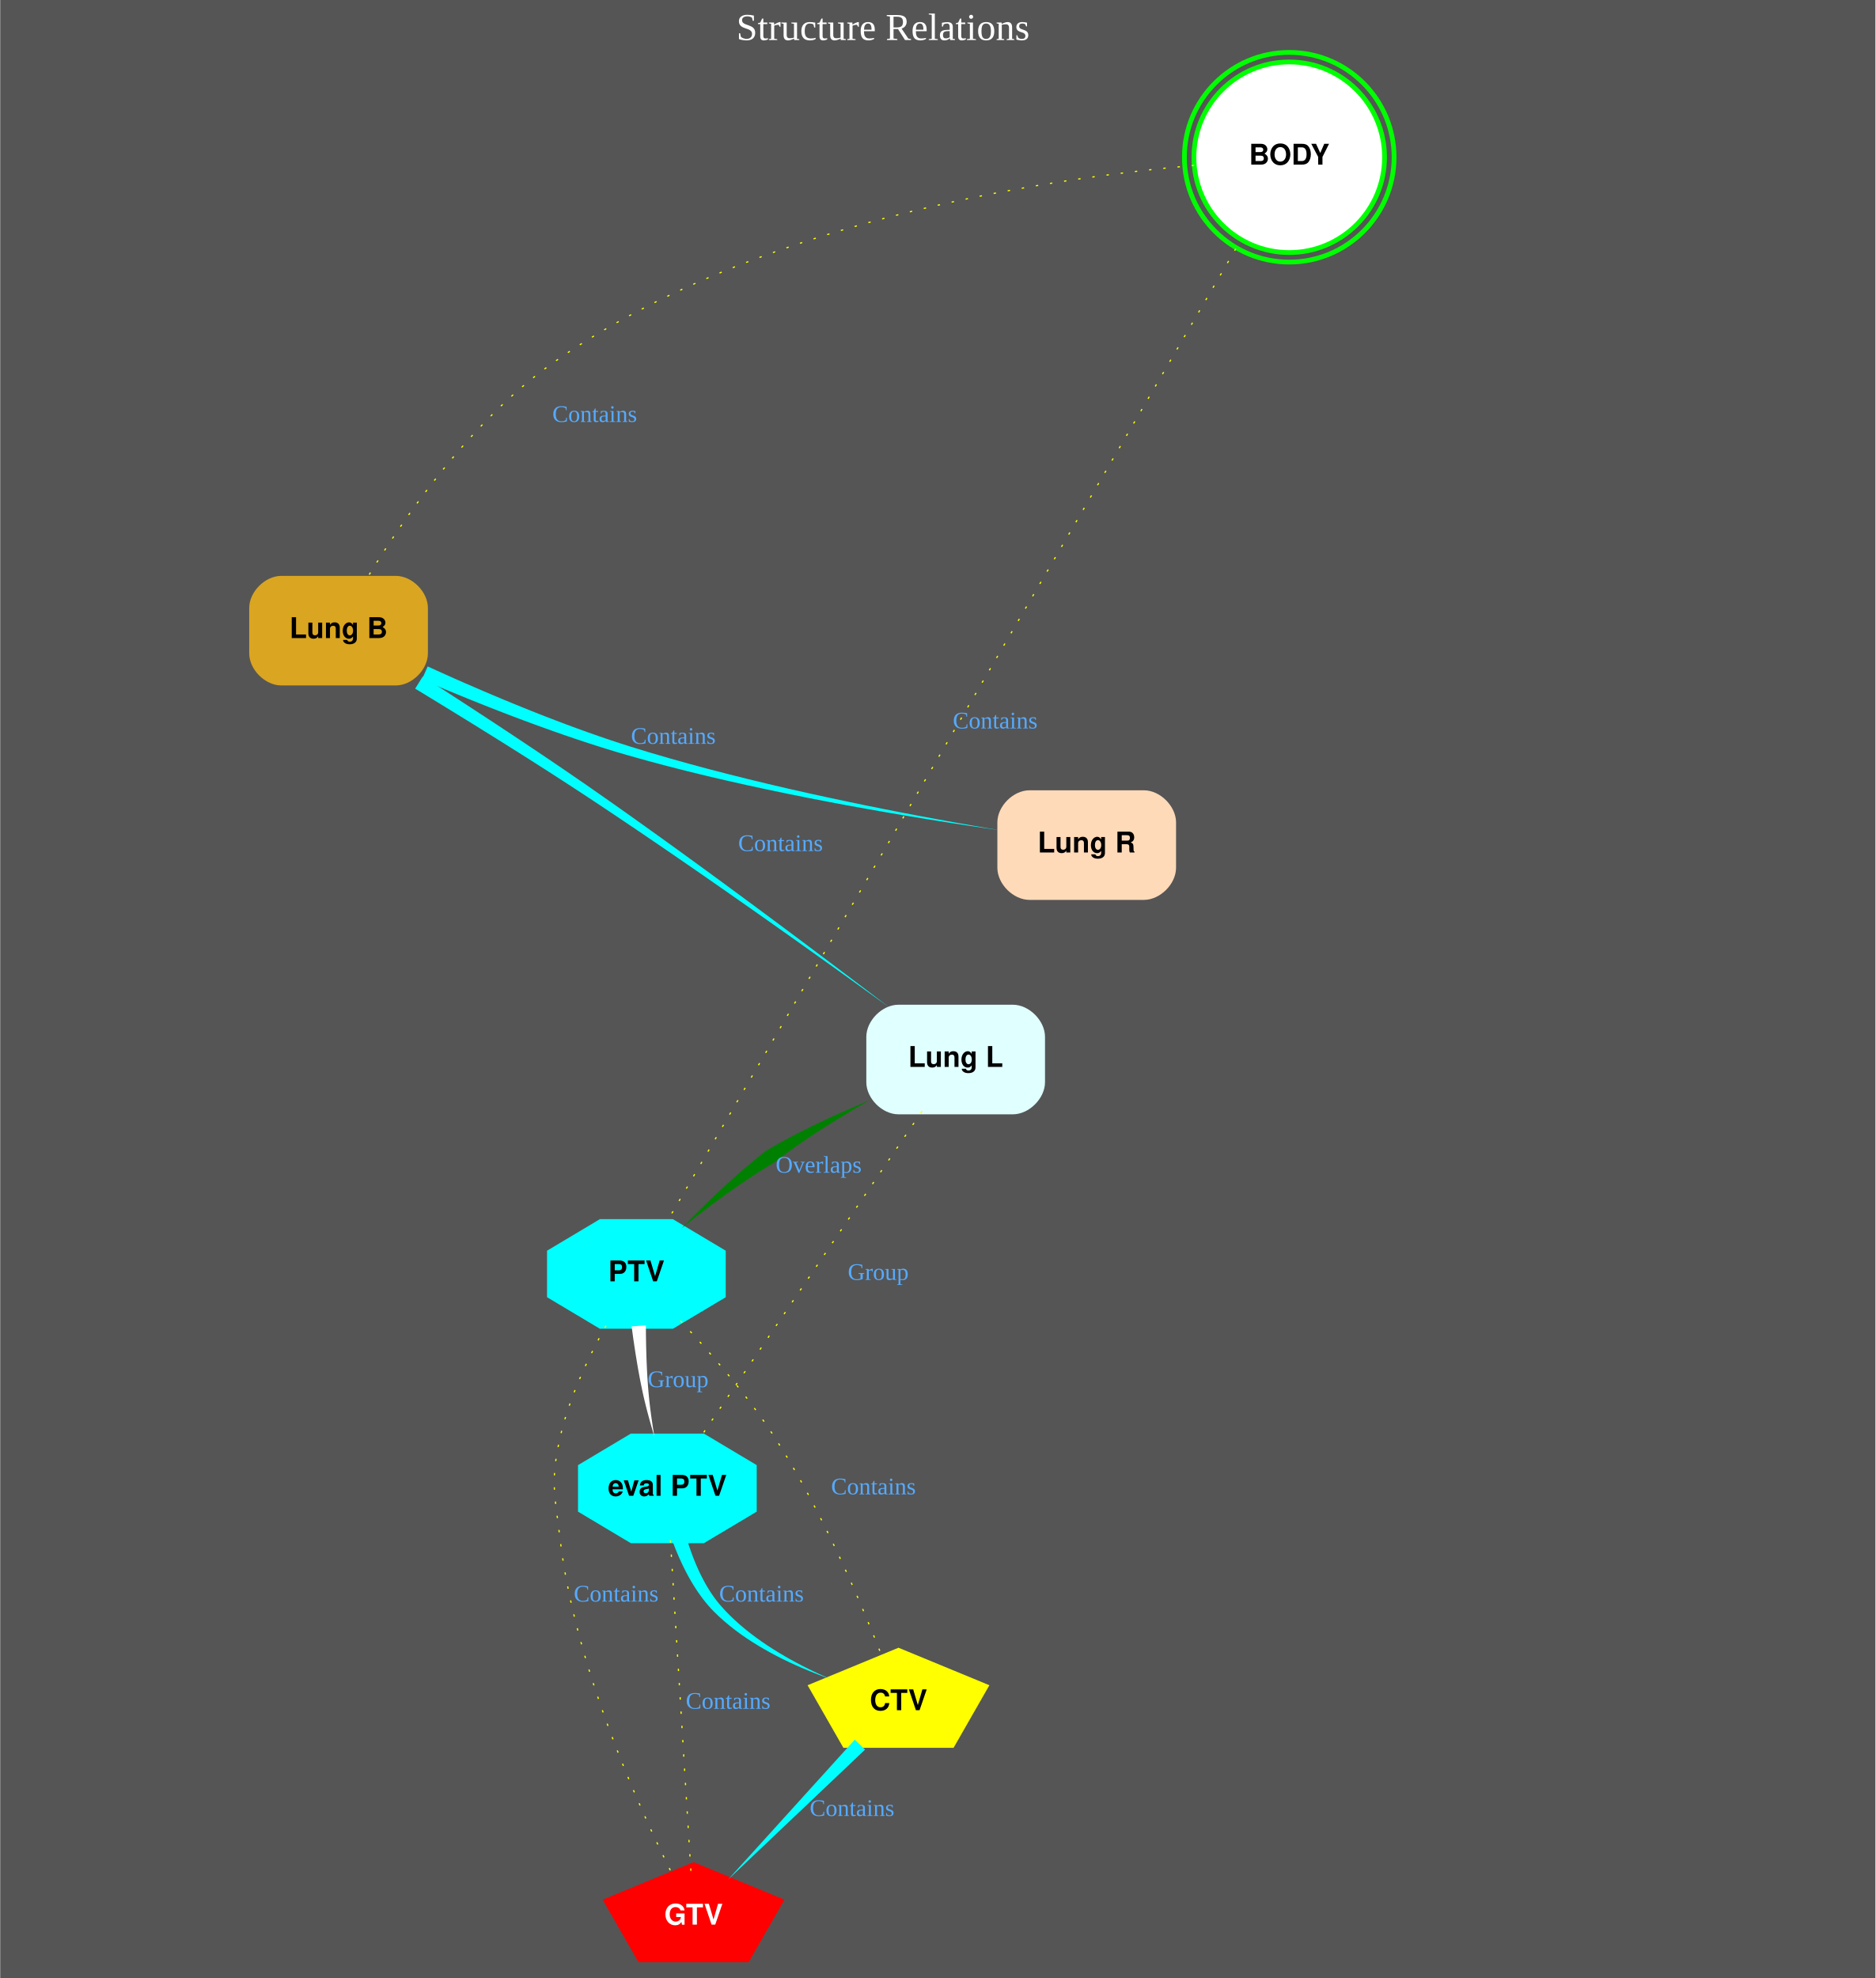
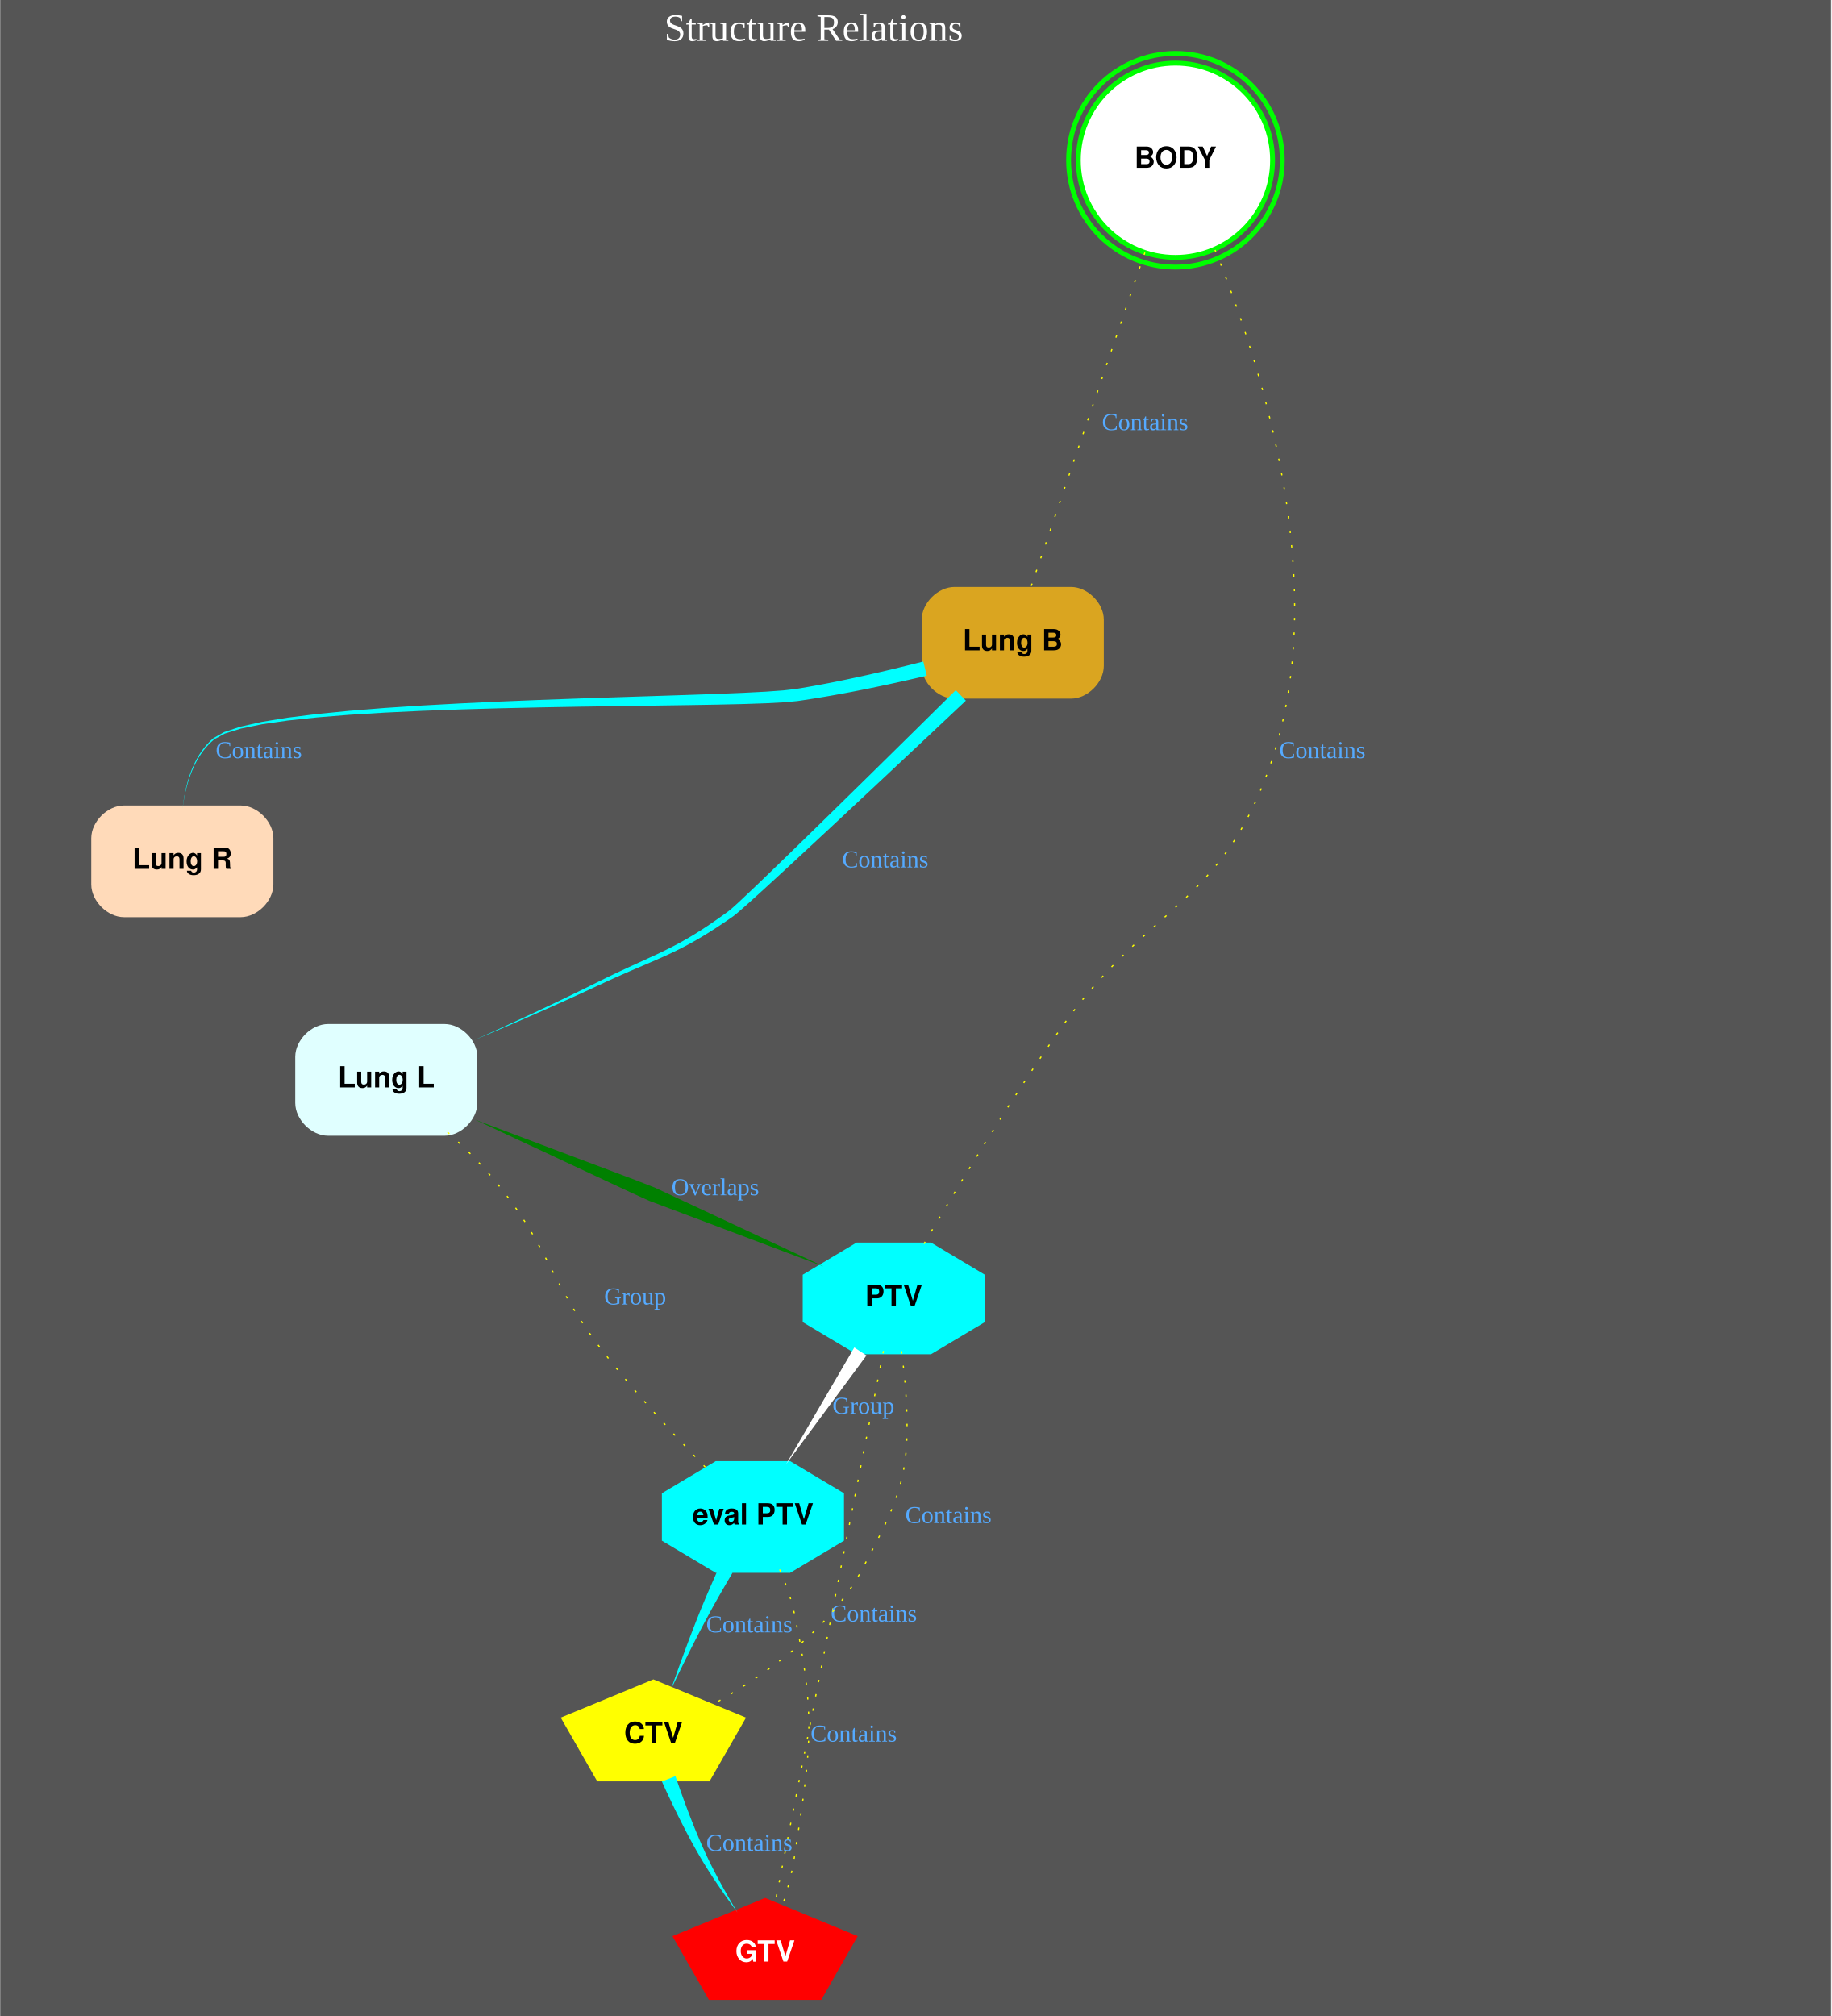
- <svg xmlns="http://www.w3.org/2000/svg" xmlns:xlink="http://www.w3.org/1999/xlink" width="787pt" height="830pt" viewBox="0.00 0.00 787.00 830.20">
+ <svg xmlns="http://www.w3.org/2000/svg" xmlns:xlink="http://www.w3.org/1999/xlink" width="754pt" height="830pt" viewBox="0.00 0.00 754.00 830.20">
  <g id="graph0" class="graph" transform="scale(1 1) rotate(0) translate(4 826.2)">
-     <polygon fill="#555555" stroke="transparent" points="-4,4 -4,-826.2 783,-826.2 783,4 -4,4" />
-     <text text-anchor="middle" x="366.5" y="-809.4" font-family="Helvetica,,Arial,sans-serif" font-size="16.00" fill="white">Structure Relations</text>
+     <polygon fill="#555555" stroke="transparent" points="-4,4 -4,-826.2 750,-826.2 750,4 -4,4" />
+     <text text-anchor="middle" x="331" y="-809.4" font-family="Helvetica,,Arial,sans-serif" font-size="16.00" fill="white">Structure Relations</text>
    <g id="node1" class="node">
      <g id="a_node1">
        <a xlink:title="ID: BODY&#13;ROI: 1&#13;&#13;DICOM Type EXTERNAL&#13;Code: BODY&#13;Label: Body&#13;Scheme: 99VMS_STRUCTCODE&#13;Volume: 28951.626 cc&#13;Length: 33.8 cm&#13;Range: (&#13;10.6cm, -23.2cm)">
-           <ellipse fill="white" stroke="#00ff00" stroke-width="2" cx="537" cy="-760.2" rx="40" ry="40" />
-           <ellipse fill="none" stroke="#00ff00" stroke-width="2" cx="537" cy="-760.2" rx="44" ry="44" />
-           <text text-anchor="middle" x="537" y="-757.1" font-family="Helvetica,sans-Serif" font-weight="bold" font-size="12.00" fill="#000000">BODY</text>
+           <ellipse fill="white" stroke="#00ff00" stroke-width="2" cx="480" cy="-760.2" rx="40" ry="40" />
+           <ellipse fill="none" stroke="#00ff00" stroke-width="2" cx="480" cy="-760.2" rx="44" ry="44" />
+           <text text-anchor="middle" x="480" y="-757.1" font-family="Helvetica,sans-Serif" font-weight="bold" font-size="12.00" fill="#000000">BODY</text>
        </a>
      </g>
    </g>
    <g id="node2" class="node">
      <g id="a_node2">
-         <a xlink:title="ID: GTV&#13;ROI: 38&#13;&#13;DICOM Type GTV&#13;Code: GTVp&#13;Label: Primary Gross Tumor Volume&#13;Scheme: 99VMS_STRUCTCODE&#13;Volume: 8.03 cc&#13;Length: 2.6 &#13;cm&#13;Range: (-0.4cm, -3cm)">
-           <polygon fill="#ff0000" stroke="#ff0000" stroke-width="3" points="323,-28.14 287,-43 251,-28.14 264.75,-4.11 309.25,-4.11 323,-28.14" />
-           <text text-anchor="middle" x="287" y="-18.4" font-family="Helvetica,sans-Serif" font-weight="bold" font-size="12.00" fill="#ffffff">GTV</text>
+         <a xlink:title="ID: Lung L&#13;ROI: 26&#13;&#13;DICOM Type ORGAN&#13;Code: 7310&#13;Label: Left lung&#13;Scheme: FMA&#13;Volume: 1776 cc&#13;Length: 24.2 cm&#13;Range: (5.8cm, -18.4cm)">
+           <path fill="#e0ffff" stroke="#e0ffff" stroke-width="3" d="M179,-403C179,-403 131,-403 131,-403 125,-403 119,-397 119,-391 119,-391 119,-372 119,-372 119,-366 125,-360 131,-360 131,-360 179,-360 179,-360 185,-360 191,-366 191,-372 191,-372 191,-391 191,-391 191,-397 185,-403 179,-403" />
+           <text text-anchor="middle" x="155" y="-378.4" font-family="Helvetica,sans-Serif" font-weight="bold" font-size="12.00" fill="#000000">Lung L</text>
        </a>
      </g>
    </g>
    <g id="node3" class="node">
      <g id="a_node3">
-         <a xlink:title="ID: CTV&#13;ROI: 24&#13;&#13;DICOM Type GTV&#13;Code: ITV&#13;Label: Internal Target Volume&#13;Scheme: 99VMS_STRUCTCODE&#13;Volume: 34.45 cc&#13;Length: 3.6 cm&#13;&#13;Range: (0cm, -3.6cm)">
-           <polygon fill="#ffff00" stroke="#ffff00" stroke-width="3" points="409,-118.14 373,-133 337,-118.14 350.75,-94.11 395.25,-94.11 409,-118.14" />
-           <text text-anchor="middle" x="373" y="-108.4" font-family="Helvetica,sans-Serif" font-weight="bold" font-size="12.00" fill="#000000">CTV</text>
+         <a xlink:title="ID: Lung R&#13;ROI: 27&#13;&#13;DICOM Type ORGAN&#13;Code: 7309&#13;Label: Right lung&#13;Scheme: FMA&#13;Volume: 2556.676 cc&#13;Length: 23.8 cm&#13;Range: (6.6cm, &#13;-17.2cm)">
+           <path fill="#ffdab9" stroke="#ffdab9" stroke-width="3" d="M95,-493C95,-493 47,-493 47,-493 41,-493 35,-487 35,-481 35,-481 35,-462 35,-462 35,-456 41,-450 47,-450 47,-450 95,-450 95,-450 101,-450 107,-456 107,-462 107,-462 107,-481 107,-481 107,-487 101,-493 95,-493" />
+           <text text-anchor="middle" x="71" y="-468.4" font-family="Helvetica,sans-Serif" font-weight="bold" font-size="12.00" fill="#000000">Lung R</text>
        </a>
      </g>
    </g>
    <g id="node4" class="node">
      <g id="a_node4">
-         <a xlink:title="ID: PTV&#13;ROI: 30&#13;&#13;DICOM Type PTV&#13;Code: PTVp&#13;Label: Primary Planning Target Volume&#13;Scheme: 99VMS_STRUCTCODE&#13;Volume: 74.649 cc&#13;Length: &#13;4.6 cm&#13;Range: (0.6cm, -4.0cm)">
-           <polygon fill="#00ffff" stroke="#00ffff" stroke-width="3" points="299,-282.59 299,-300.41 277.91,-313 248.09,-313 227,-300.41 227,-282.59 248.09,-270 277.91,-270 299,-282.59" />
-           <text text-anchor="middle" x="263" y="-288.4" font-family="Helvetica,sans-Serif" font-weight="bold" font-size="12.00" fill="#000000">PTV</text>
+         <a xlink:title="ID: Lung B&#13;ROI: 25&#13;&#13;DICOM Type ORGAN&#13;Code: 68877&#13;Label: Pair of lungs&#13;Scheme: FMA&#13;Volume: 4332.676 cc&#13;Length: 25 cm&#13;Range: (6.6cm, &#13;-18.4cm)">
+           <path fill="#daa520" stroke="#daa520" stroke-width="3" d="M437,-583C437,-583 389,-583 389,-583 383,-583 377,-577 377,-571 377,-571 377,-552 377,-552 377,-546 383,-540 389,-540 389,-540 437,-540 437,-540 443,-540 449,-546 449,-552 449,-552 449,-571 449,-571 449,-577 443,-583 437,-583" />
+           <text text-anchor="middle" x="413" y="-558.4" font-family="Helvetica,sans-Serif" font-weight="bold" font-size="12.00" fill="#000000">Lung B</text>
        </a>
      </g>
    </g>
-     <g id="edge29" class="edge">
-       <path fill="none" stroke="yellow" stroke-width="0.5" stroke-dasharray="1,5" d="M514.58,-721.84C459.43,-627.5 318.55,-386.52 275.61,-313.07" />
-       <text text-anchor="middle" x="413.59" y="-520.46" font-family="Times New Roman,serif" font-size="10.00" fill="#55aaff">Contains</text>
-     </g>
-     <g id="node5" class="node">
-       <g id="a_node5">
-         <a xlink:title="ID: eval PTV&#13;ROI: 41&#13;&#13;DICOM Type PTV&#13;Code: PTVp&#13;Label: Primary Planning Target Volume&#13;Scheme: 99VMS_STRUCTCODE&#13;Volume: 74.649 cc&#13;&#13;Length: 4.6 cm&#13;Range: (0.6cm, -4.0cm)">
-           <polygon fill="#00ffff" stroke="#00ffff" stroke-width="3" points="312,-192.59 312,-210.41 290.91,-223 261.09,-223 240,-210.41 240,-192.59 261.09,-180 290.91,-180 312,-192.59" />
-           <text text-anchor="middle" x="276" y="-198.4" font-family="Helvetica,sans-Serif" font-weight="bold" font-size="12.00" fill="#000000">eval PTV</text>
+     <g id="edge3" class="edge">
+       <g id="a_edge3">
+         <a xlink:title="        1.5   2.0  &#13;        ANT  SUP       &#13;         | /           &#13;         |/            &#13;1.5 RT--- ---LT 1.5  &#13;        /|             &#13;       / |             &#13;   &#13;INF  POST           &#13;  2.0   1.0       &#13;&#13;Min: 2.1   Max: 0.9">
+           <path fill="none" stroke="yellow" stroke-width="0.5" stroke-dasharray="1,5" d="M467.4,-722.2C453.37,-681.03 431.21,-615.96 420,-583.04" />
        </a>
      </g>
+       <text text-anchor="middle" x="467.5" y="-649.1" font-family="Times New Roman,serif" font-size="10.00" fill="#55aaff">Contains</text>
    </g>
    <g id="node6" class="node">
      <g id="a_node6">
-         <a xlink:title="ID: Lung L&#13;ROI: 26&#13;&#13;DICOM Type ORGAN&#13;Code: 7310&#13;Label: Left lung&#13;Scheme: FMA&#13;Volume: 1776 cc&#13;Length: 24.2 cm&#13;Range: (5.8cm, -18.4cm)">
-           <path fill="#e0ffff" stroke="#e0ffff" stroke-width="3" d="M421,-403C421,-403 373,-403 373,-403 367,-403 361,-397 361,-391 361,-391 361,-372 361,-372 361,-366 367,-360 373,-360 373,-360 421,-360 421,-360 427,-360 433,-366 433,-372 433,-372 433,-391 433,-391 433,-397 427,-403 421,-403" />
-           <text text-anchor="middle" x="397" y="-378.4" font-family="Helvetica,sans-Serif" font-weight="bold" font-size="12.00" fill="#000000">Lung L</text>
+         <a xlink:title="ID: GTV&#13;ROI: 38&#13;&#13;DICOM Type GTV&#13;Code: GTVp&#13;Label: Primary Gross Tumor Volume&#13;Scheme: 99VMS_STRUCTCODE&#13;Volume: 8.03 cc&#13;Length: 2.6 &#13;cm&#13;Range: (-0.4cm, -3cm)">
+           <polygon fill="#ff0000" stroke="#ff0000" stroke-width="3" points="347,-28.14 311,-43 275,-28.14 288.75,-4.11 333.25,-4.11 347,-28.14" />
+           <text text-anchor="middle" x="311" y="-18.4" font-family="Helvetica,sans-Serif" font-weight="bold" font-size="12.00" fill="#ffffff">GTV</text>
        </a>
      </g>
    </g>
    <g id="node7" class="node">
      <g id="a_node7">
-         <a xlink:title="ID: Lung R&#13;ROI: 27&#13;&#13;DICOM Type ORGAN&#13;Code: 7309&#13;Label: Right lung&#13;Scheme: FMA&#13;Volume: 2556.676 cc&#13;Length: 23.8 cm&#13;Range: (6.6cm, &#13;-17.2cm)">
-           <path fill="#ffdab9" stroke="#ffdab9" stroke-width="3" d="M476,-493C476,-493 428,-493 428,-493 422,-493 416,-487 416,-481 416,-481 416,-462 416,-462 416,-456 422,-450 428,-450 428,-450 476,-450 476,-450 482,-450 488,-456 488,-462 488,-462 488,-481 488,-481 488,-487 482,-493 476,-493" />
-           <text text-anchor="middle" x="452" y="-468.4" font-family="Helvetica,sans-Serif" font-weight="bold" font-size="12.00" fill="#000000">Lung R</text>
+         <a xlink:title="ID: CTV&#13;ROI: 24&#13;&#13;DICOM Type GTV&#13;Code: ITV&#13;Label: Internal Target Volume&#13;Scheme: 99VMS_STRUCTCODE&#13;Volume: 34.45 cc&#13;Length: 3.6 cm&#13;&#13;Range: (0cm, -3.6cm)">
+           <polygon fill="#ffff00" stroke="#ffff00" stroke-width="3" points="301,-118.14 265,-133 229,-118.14 242.75,-94.11 287.25,-94.11 301,-118.14" />
+           <text text-anchor="middle" x="265" y="-108.4" font-family="Helvetica,sans-Serif" font-weight="bold" font-size="12.00" fill="#000000">CTV</text>
        </a>
      </g>
    </g>
    <g id="node8" class="node">
      <g id="a_node8">
-         <a xlink:title="ID: Lung B&#13;ROI: 25&#13;&#13;DICOM Type ORGAN&#13;Code: 68877&#13;Label: Pair of lungs&#13;Scheme: FMA&#13;Volume: 4332.676 cc&#13;Length: 25 cm&#13;Range: (6.6cm, &#13;-18.4cm)">
-           <path fill="#daa520" stroke="#daa520" stroke-width="3" d="M162,-583C162,-583 114,-583 114,-583 108,-583 102,-577 102,-571 102,-571 102,-552 102,-552 102,-546 108,-540 114,-540 114,-540 162,-540 162,-540 168,-540 174,-546 174,-552 174,-552 174,-571 174,-571 174,-577 168,-583 162,-583" />
-           <text text-anchor="middle" x="138" y="-558.4" font-family="Helvetica,sans-Serif" font-weight="bold" font-size="12.00" fill="#000000">Lung B</text>
+         <a xlink:title="ID: PTV&#13;ROI: 30&#13;&#13;DICOM Type PTV&#13;Code: PTVp&#13;Label: Primary Planning Target Volume&#13;Scheme: 99VMS_STRUCTCODE&#13;Volume: 74.649 cc&#13;Length: &#13;4.6 cm&#13;Range: (0.6cm, -4.0cm)">
+           <polygon fill="#00ffff" stroke="#00ffff" stroke-width="3" points="400,-282.59 400,-300.41 378.91,-313 349.09,-313 328,-300.41 328,-282.59 349.09,-270 378.91,-270 400,-282.59" />
+           <text text-anchor="middle" x="364" y="-288.4" font-family="Helvetica,sans-Serif" font-weight="bold" font-size="12.00" fill="#000000">PTV</text>
        </a>
      </g>
    </g>
-     <g id="edge25" class="edge">
-       <path fill="none" stroke="yellow" stroke-width="0.5" stroke-dasharray="1,5" d="M497.08,-756.79C434.19,-751.22 310.64,-732.91 227,-673.2 192.88,-648.84 164.83,-608.02 149.83,-583.34" />
-       <text text-anchor="middle" x="245.5" y="-649.1" font-family="Times New Roman,serif" font-size="10.00" fill="#55aaff">Contains</text>
+     <g id="edge7" class="edge">
+       <g id="a_edge7">
+         <a xlink:title="        1.5   2.0  &#13;        ANT  SUP       &#13;         | /           &#13;         |/            &#13;1.5 RT--- ---LT 1.5  &#13;        /|             &#13;       / |             &#13;   &#13;INF  POST           &#13;  2.0   1.0       &#13;&#13;Min: 2.1   Max: 0.9">
+           <path fill="none" stroke="yellow" stroke-width="0.5" stroke-dasharray="1,5" d="M496.3,-723.28C516.24,-674.12 544.4,-583.68 519,-511 498.76,-453.08 468.42,-453.1 433,-403 411.59,-372.71 389.29,-335.88 376.03,-313.32" />
+         </a>
+       </g>
+       <text text-anchor="middle" x="540.5" y="-514" font-family="Times New Roman,serif" font-size="10.00" fill="#55aaff">Contains</text>
+     </g>
+     <g id="node9" class="node">
+       <g id="a_node9">
+         <a xlink:title="ID: eval PTV&#13;ROI: 41&#13;&#13;DICOM Type PTV&#13;Code: PTVp&#13;Label: Primary Planning Target Volume&#13;Scheme: 99VMS_STRUCTCODE&#13;Volume: 74.649 cc&#13;&#13;Length: 4.6 cm&#13;Range: (0.6cm, -4.0cm)">
+           <polygon fill="#00ffff" stroke="#00ffff" stroke-width="3" points="342,-192.59 342,-210.41 320.91,-223 291.09,-223 270,-210.41 270,-192.59 291.09,-180 320.91,-180 342,-192.59" />
+           <text text-anchor="middle" x="306" y="-198.4" font-family="Helvetica,sans-Serif" font-weight="bold" font-size="12.00" fill="#000000">eval PTV</text>
+         </a>
+       </g>
+     </g>
+     <g id="edge11" class="edge">
+       <g id="a_edge11">
+         <a xlink:title="Percentage Overlap: 15%">
+           <polygon fill="green" stroke="transparent" stroke-width="6" points="191.41,-365.17 197.81,-362.76 204.55,-360.23 211.58,-357.58 218.86,-354.84 226.36,-352.01 234.03,-349.12 241.84,-346.19 249.74,-343.21 257.7,-340.21 265.63,-337.12 273.33,-333.52 280.96,-329.96 288.48,-326.44 295.87,-322.99 303.08,-319.62 310.07,-316.36 316.8,-313.21 323.24,-310.21 329.34,-307.36 335.07,-304.68 335.07,-304.68 329.15,-306.91 322.85,-309.28 316.2,-311.78 309.24,-314.4 302.02,-317.12 294.58,-319.92 286.95,-322.8 279.17,-325.72 271.29,-328.69 263.34,-331.68 255.59,-335.19 247.88,-338.79 240.23,-342.36 232.67,-345.9 225.25,-349.37 217.99,-352.76 210.93,-356.05 204.13,-359.23 197.61,-362.28 191.41,-365.17 191.41,-365.17" />
+         </a>
+       </g>
+       <text text-anchor="middle" x="290.5" y="-334" font-family="Times New Roman,serif" font-size="10.00" fill="#55aaff">Overlaps</text>
+     </g>
+     <g id="edge12" class="edge">
+       <g id="a_edge12">
+         <a xlink:title="Percentage Overlap: 15%">
+           <path fill="none" stroke="yellow" stroke-width="0.5" stroke-dasharray="1,5" d="M180.22,-360C186.35,-354.46 192.68,-348.26 198,-342 222.59,-313.07 220.85,-300.1 244,-270 257.49,-252.47 274.61,-234.08 287.44,-220.93" />
+         </a>
+       </g>
+       <text text-anchor="middle" x="257.5" y="-289" font-family="Times New Roman,serif" font-size="10.00" fill="#55aaff">Group</text>
+     </g>
+     <g id="edge18" class="edge">
+       <g id="a_edge18">
+         <a xlink:title="        1.5   2.0  &#13;        ANT  SUP       &#13;         | /           &#13;         |/            &#13;1.5 RT--- ---LT 1.5  &#13;        /|             &#13;       / |             &#13;   &#13;INF  POST           &#13;  2.0   1.0       &#13;&#13;Min: 2.1   Max: 0.9">
+           <polygon fill="cyan" stroke="transparent" stroke-width="6" points="393.69,-537.67 388.64,-532.92 383.27,-527.86 377.63,-522.55 371.78,-517.06 365.78,-511.43 359.69,-505.72 353.58,-499.99 347.49,-494.3 341.48,-488.69 335.63,-483.23 329.97,-477.97 324.58,-472.97 319.51,-468.28 314.82,-463.96 310.57,-460.06 306.81,-456.65 303.61,-453.77 301.02,-451.48 299.09,-449.83 297.86,-448.86 294.53,-446.56 291.42,-444.49 288.49,-442.6 285.71,-440.88 283.06,-439.31 280.51,-437.87 278.04,-436.54 275.62,-435.3 273.24,-434.13 270.86,-433.02 268.47,-431.93 266.05,-430.86 263.56,-429.79 260.98,-428.68 258.29,-427.53 255.46,-426.32 252.47,-425.01 249.3,-423.61 245.91,-422.07 242.29,-420.39 239.79,-419.22 237.25,-418.05 234.7,-416.87 232.12,-415.7 229.53,-414.52 226.93,-413.35 224.31,-412.18 221.7,-411.01 219.08,-409.85 216.46,-408.7 213.85,-407.56 211.25,-406.43 208.66,-405.3 206.09,-404.19 203.54,-403.1 201.01,-402.02 198.52,-400.95 196.05,-399.91 193.62,-398.88 191.23,-397.87 191.23,-397.87 193.6,-398.94 196,-400.02 198.44,-401.13 200.91,-402.25 203.41,-403.39 205.93,-404.55 208.47,-405.72 211.03,-406.91 213.6,-408.1 216.19,-409.31 218.77,-410.52 221.36,-411.74 223.95,-412.97 226.53,-414.2 229.1,-415.43 231.66,-416.67 234.21,-417.91 236.73,-419.14 239.23,-420.38 241.71,-421.61 245.3,-423.38 248.66,-425 251.81,-426.49 254.77,-427.86 257.57,-429.15 260.23,-430.37 262.78,-431.53 265.24,-432.66 267.62,-433.78 269.96,-434.91 272.28,-436.07 274.6,-437.28 276.94,-438.56 279.34,-439.92 281.82,-441.4 284.39,-443.01 287.09,-444.77 289.93,-446.7 292.95,-448.82 296.14,-451.14 297.23,-452.04 299.06,-453.68 301.57,-456.01 304.68,-458.95 308.35,-462.44 312.49,-466.43 317.07,-470.86 322.02,-475.66 327.29,-480.79 332.81,-486.18 338.53,-491.78 344.39,-497.53 350.34,-503.36 356.32,-509.24 362.26,-515.09 368.12,-520.86 373.83,-526.49 379.34,-531.93 384.59,-537.11 389.53,-541.99 393.69,-537.67" />
+         </a>
+       </g>
+       <text text-anchor="middle" x="360.5" y="-469" font-family="Times New Roman,serif" font-size="10.00" fill="#55aaff">Contains</text>
+     </g>
+     <g id="edge19" class="edge">
+       <g id="a_edge19">
+         <a xlink:title="        1.5   2.0  &#13;        ANT  SUP       &#13;         | /           &#13;         |/            &#13;1.5 RT--- ---LT 1.5  &#13;        /|             &#13;       / |             &#13;   &#13;INF  POST           &#13;  2.0   1.0       &#13;&#13;Min: 2.1   Max: 0.9">
+           <polygon fill="cyan" stroke="transparent" stroke-width="6" points="377.58,-547.96 375.14,-547.38 372.64,-546.81 370.11,-546.23 367.54,-545.65 364.94,-545.07 362.31,-544.5 359.65,-543.93 356.97,-543.36 354.27,-542.8 351.56,-542.25 348.83,-541.71 346.1,-541.18 343.36,-540.67 340.62,-540.17 337.89,-539.68 335.16,-539.21 332.44,-538.76 329.73,-538.32 327.04,-537.91 324.33,-537.51 319.03,-537 311.54,-536.6 302.09,-536.28 290.92,-536.03 278.29,-535.82 264.43,-535.62 249.6,-535.41 234.06,-535.18 218.05,-534.89 201.84,-534.53 185.67,-534.06 169.8,-533.48 154.48,-532.75 139.97,-531.86 126.52,-530.77 114.39,-529.48 103.83,-527.95 95.1,-526.16 88.47,-524.1 84.17,-521.76 82.97,-520.71 81.82,-519.58 80.75,-518.39 79.73,-517.15 78.79,-515.85 77.91,-514.5 77.09,-513.1 76.33,-511.67 75.62,-510.2 74.97,-508.69 74.38,-507.17 73.84,-505.62 73.34,-504.06 72.89,-502.48 72.49,-500.9 72.13,-499.31 71.81,-497.73 71.53,-496.15 71.29,-494.59 71.08,-493.04 71.08,-493.04 71.26,-494.59 71.48,-496.16 71.73,-497.74 72.02,-499.34 72.35,-500.93 72.72,-502.53 73.14,-504.11 73.61,-505.69 74.13,-507.26 74.7,-508.81 75.32,-510.33 76.01,-511.82 76.75,-513.29 77.55,-514.71 78.42,-516.1 79.36,-517.43 80.36,-518.72 81.43,-519.95 82.58,-521.12 83.83,-522.24 88.2,-524.73 94.89,-526.95 103.66,-528.91 114.23,-530.64 126.38,-532.16 139.84,-533.49 154.36,-534.66 169.69,-535.67 185.57,-536.54 201.74,-537.3 217.96,-537.96 233.97,-538.54 249.52,-539.06 264.34,-539.54 278.18,-539.99 290.8,-540.43 301.92,-540.89 311.28,-541.37 318.62,-541.9 323.67,-542.49 326.25,-542.91 328.9,-543.37 331.56,-543.84 334.24,-544.34 336.93,-544.85 339.63,-545.38 342.33,-545.93 345.03,-546.49 347.73,-547.07 350.42,-547.65 353.1,-548.24 355.77,-548.85 358.42,-549.46 361.05,-550.07 363.65,-550.69 366.22,-551.31 368.76,-551.93 371.27,-552.55 373.73,-553.17 376.16,-553.78 377.58,-547.96" />
+         </a>
+       </g>
+       <text text-anchor="middle" x="102.5" y="-514" font-family="Times New Roman,serif" font-size="10.00" fill="#55aaff">Contains</text>
    </g>
    <g id="edge31" class="edge">
-       <polygon fill="cyan" stroke="transparent" stroke-width="6" points="358.97,-91.85 356.42,-89.43 353.75,-86.91 350.99,-84.28 348.14,-81.58 345.21,-78.8 342.22,-75.97 339.19,-73.09 336.12,-70.17 333.03,-67.24 329.92,-64.3 326.83,-61.36 323.75,-58.44 320.71,-55.55 317.71,-52.7 314.76,-49.91 311.89,-47.19 309.11,-44.54 306.42,-41.99 303.84,-39.55 301.39,-37.22 301.39,-37.22 303.66,-39.73 306.04,-42.36 308.53,-45.11 311.11,-47.95 313.77,-50.89 316.49,-53.89 319.27,-56.96 322.09,-60.07 324.93,-63.21 327.8,-66.37 330.67,-69.54 333.53,-72.7 336.37,-75.84 339.18,-78.94 341.95,-81.99 344.65,-84.98 347.29,-87.9 349.85,-90.72 352.32,-93.44 354.67,-96.04 358.97,-91.85" />
-       <text text-anchor="middle" x="353.5" y="-64" font-family="Times New Roman,serif" font-size="10.00" fill="#55aaff">Contains</text>
+       <g id="a_edge31">
+         <a xlink:title="        1.5   2.0  &#13;        ANT  SUP       &#13;         | /           &#13;         |/            &#13;1.5 RT--- ---LT 1.5  &#13;        /|             &#13;       / |             &#13;   &#13;INF  POST           &#13;  2.0   1.0       &#13;&#13;Min: 2.1   Max: 0.9">
+           <polygon fill="cyan" stroke="transparent" stroke-width="6" points="274.08,-94.77 274.59,-93.27 275.12,-91.73 275.67,-90.16 276.24,-88.56 276.82,-86.93 277.42,-85.28 278.03,-83.61 278.66,-81.92 279.3,-80.22 279.96,-78.51 280.63,-76.79 281.31,-75.07 282,-73.35 282.71,-71.64 283.42,-69.93 284.14,-68.23 284.87,-66.54 285.62,-64.87 286.36,-63.22 287.12,-61.59 287.67,-60.43 288.24,-59.26 288.82,-58.08 289.42,-56.9 290.02,-55.72 290.64,-54.54 291.26,-53.35 291.89,-52.17 292.53,-50.99 293.17,-49.81 293.82,-48.64 294.47,-47.48 295.12,-46.33 295.77,-45.18 296.43,-44.05 297.08,-42.93 297.72,-41.82 298.37,-40.73 299.01,-39.66 299.64,-38.6 299.64,-38.6 298.91,-39.59 298.17,-40.6 297.42,-41.63 296.67,-42.67 295.91,-43.72 295.15,-44.79 294.39,-45.86 293.63,-46.95 292.87,-48.05 292.11,-49.16 291.35,-50.27 290.6,-51.39 289.85,-52.51 289.11,-53.64 288.38,-54.77 287.65,-55.9 286.94,-57.03 286.24,-58.16 285.55,-59.28 284.88,-60.41 283.96,-61.97 283.04,-63.56 282.13,-65.17 281.23,-66.8 280.33,-68.45 279.45,-70.1 278.57,-71.76 277.71,-73.43 276.85,-75.1 276.01,-76.76 275.18,-78.42 274.37,-80.07 273.57,-81.71 272.79,-83.33 272.03,-84.94 271.28,-86.52 270.55,-88.08 269.85,-89.6 269.16,-91.1 268.5,-92.56 274.08,-94.77" />
+         </a>
+       </g>
+       <text text-anchor="middle" x="304.5" y="-64" font-family="Times New Roman,serif" font-size="10.00" fill="#55aaff">Contains</text>
    </g>
    <g id="edge32" class="edge">
-       <path fill="none" stroke="yellow" stroke-width="0.5" stroke-dasharray="1,5" d="M250.23,-269.79C243.02,-256.86 234.73,-239.57 231,-223 226.8,-204.36 228.74,-198.98 231,-180 237.38,-126.4 264.05,-67.54 278.16,-39.37" />
-       <text text-anchor="middle" x="254.5" y="-154" font-family="Times New Roman,serif" font-size="10.00" fill="#55aaff">Contains</text>
+       <g id="a_edge32">
+         <a xlink:title="        1.5   2.0  &#13;        ANT  SUP       &#13;         | /           &#13;         |/            &#13;1.5 RT--- ---LT 1.5  &#13;        /|             &#13;       / |             &#13;   &#13;INF  POST           &#13;  2.0   1.0       &#13;&#13;Min: 2.1   Max: 0.9">
+           <path fill="none" stroke="yellow" stroke-width="0.5" stroke-dasharray="1,5" d="M359.75,-269.86C349.68,-218.56 324.48,-90.16 314.83,-41.03" />
+         </a>
+       </g>
+       <text text-anchor="middle" x="355.79" y="-158.45" font-family="Times New Roman,serif" font-size="10.00" fill="#55aaff">Contains</text>
    </g>
    <g id="edge33" class="edge">
-       <path fill="none" stroke="yellow" stroke-width="0.5" stroke-dasharray="1,5" d="M281.49,-271.82C293.69,-258.85 309.49,-240.77 321,-223 340.83,-192.39 357.49,-153.03 366.28,-130.5" />
-       <text text-anchor="middle" x="362.5" y="-199" font-family="Times New Roman,serif" font-size="10.00" fill="#55aaff">Contains</text>
+       <g id="a_edge33">
+         <a xlink:title="        1.5   2.0  &#13;        ANT  SUP       &#13;         | /           &#13;         |/            &#13;1.5 RT--- ---LT 1.5  &#13;        /|             &#13;       / |             &#13;   &#13;INF  POST           &#13;  2.0   1.0       &#13;&#13;Min: 2.1   Max: 0.9">
+           <path fill="none" stroke="yellow" stroke-width="0.5" stroke-dasharray="1,5" d="M367.19,-269.77C367.94,-264.03 368.63,-257.78 369,-252 371.13,-219.08 366.5,-209.12 351,-180 337.18,-154.03 308.57,-134.76 288.14,-123.6" />
+         </a>
+       </g>
+       <text text-anchor="middle" x="386.5" y="-199" font-family="Times New Roman,serif" font-size="10.00" fill="#55aaff">Contains</text>
    </g>
    <g id="edge34" class="edge">
-       <polygon fill="white" stroke="transparent" stroke-width="6" points="266.98,-269.92 266.99,-268.57 267,-267.21 267.01,-265.82 267.03,-264.42 267.06,-263.01 267.08,-261.57 267.12,-260.13 267.16,-258.68 267.2,-257.22 267.25,-255.75 267.31,-254.28 267.37,-252.8 267.44,-251.33 267.52,-249.86 267.6,-248.39 267.7,-246.93 267.8,-245.48 267.9,-244.03 268.02,-242.6 268.15,-241.18 268.23,-240.3 268.32,-239.41 268.41,-238.52 268.51,-237.62 268.61,-236.72 268.72,-235.81 268.83,-234.9 268.95,-233.99 269.07,-233.08 269.19,-232.17 269.32,-231.25 269.45,-230.34 269.58,-229.43 269.72,-228.52 269.85,-227.62 269.99,-226.72 270.14,-225.82 270.28,-224.93 270.42,-224.05 270.57,-223.17 270.57,-223.17 270.31,-224.02 270.06,-224.88 269.8,-225.75 269.55,-226.62 269.29,-227.5 269.04,-228.38 268.79,-229.26 268.54,-230.15 268.3,-231.04 268.06,-231.94 267.82,-232.83 267.58,-233.72 267.35,-234.62 267.12,-235.51 266.9,-236.41 266.68,-237.3 266.46,-238.18 266.25,-239.07 266.05,-239.95 265.85,-240.82 265.55,-242.23 265.25,-243.65 264.95,-245.09 264.66,-246.53 264.38,-247.99 264.11,-249.45 263.84,-250.92 263.58,-252.39 263.33,-253.86 263.09,-255.33 262.85,-256.79 262.61,-258.26 262.39,-259.71 262.17,-261.15 261.96,-262.59 261.75,-264 261.55,-265.41 261.36,-266.8 261.18,-268.16 261,-269.5 266.98,-269.92" />
-       <text text-anchor="middle" x="280.5" y="-244" font-family="Times New Roman,serif" font-size="10.00" fill="#55aaff">Group</text>
+       <g id="a_edge34">
+         <a xlink:title="Percentage Overlap: 15%">
+           <polygon fill="white" stroke="transparent" stroke-width="6" points="352.76,-268 351.23,-265.94 349.67,-263.82 348.07,-261.65 346.43,-259.44 344.77,-257.19 343.08,-254.91 341.38,-252.6 339.66,-250.27 337.93,-247.94 336.19,-245.59 334.46,-243.25 332.73,-240.91 331.01,-238.58 329.31,-236.28 327.62,-234 325.96,-231.75 324.33,-229.54 322.73,-227.38 321.17,-225.26 319.65,-223.21 319.65,-223.21 320.94,-225.42 322.26,-227.68 323.62,-230.01 325.01,-232.38 326.42,-234.79 327.85,-237.24 329.29,-239.72 330.75,-242.21 332.22,-244.72 333.69,-247.24 335.16,-249.76 336.63,-252.27 338.09,-254.77 339.54,-257.24 340.97,-259.69 342.38,-262.11 343.77,-264.49 345.13,-266.81 346.45,-269.09 347.74,-271.3 352.76,-268" />
+         </a>
+       </g>
+       <text text-anchor="middle" x="351.5" y="-244" font-family="Times New Roman,serif" font-size="10.00" fill="#55aaff">Group</text>
    </g>
    <g id="edge35" class="edge">
-       <path fill="none" stroke="yellow" stroke-width="0.5" stroke-dasharray="1,5" d="M277.28,-179.73C279.45,-144.7 283.79,-74.42 285.86,-40.99" />
-       <text text-anchor="middle" x="301.5" y="-109" font-family="Times New Roman,serif" font-size="10.00" fill="#55aaff">Contains</text>
+       <g id="a_edge35">
+         <a xlink:title="        1.5   2.0  &#13;        ANT  SUP       &#13;         | /           &#13;         |/            &#13;1.5 RT--- ---LT 1.5  &#13;        /|             &#13;       / |             &#13;   &#13;INF  POST           &#13;  2.0   1.0       &#13;&#13;Min: 2.1   Max: 0.9">
+           <path fill="none" stroke="yellow" stroke-width="0.5" stroke-dasharray="1,5" d="M316.99,-179.85C319.47,-174.21 321.73,-168.01 323,-162 332.27,-118.08 329.76,-105.38 323,-61 321.95,-54.08 319.88,-46.69 317.76,-40.26" />
+         </a>
+       </g>
+       <text text-anchor="middle" x="347.5" y="-109" font-family="Times New Roman,serif" font-size="10.00" fill="#55aaff">Contains</text>
    </g>
    <g id="edge36" class="edge">
-       <polygon fill="cyan" stroke="transparent" stroke-width="6" points="284.01,-180.84 284.45,-179.38 284.92,-177.92 285.42,-176.44 285.94,-174.95 286.49,-173.45 287.06,-171.95 287.67,-170.45 288.3,-168.94 288.97,-167.45 289.66,-165.96 290.39,-164.48 291.15,-163.02 291.93,-161.58 292.75,-160.16 293.61,-158.77 294.49,-157.4 295.41,-156.07 296.37,-154.77 297.36,-153.51 298.38,-152.29 300.25,-150.23 302.21,-148.22 304.25,-146.27 306.36,-144.37 308.55,-142.52 310.79,-140.73 313.1,-138.99 315.44,-137.31 317.83,-135.68 320.25,-134.11 322.7,-132.59 325.16,-131.13 327.64,-129.72 330.12,-128.37 332.6,-127.07 335.07,-125.82 337.52,-124.63 339.94,-123.49 342.34,-122.41 344.69,-121.38 344.69,-121.38 342.27,-122.25 339.81,-123.17 337.31,-124.15 334.77,-125.18 332.22,-126.26 329.64,-127.4 327.06,-128.59 324.47,-129.84 321.89,-131.15 319.31,-132.52 316.76,-133.95 314.22,-135.44 311.72,-136.99 309.25,-138.6 306.83,-140.28 304.46,-142.03 302.15,-143.84 299.9,-145.73 297.72,-147.68 295.62,-149.71 294.42,-150.95 293.27,-152.24 292.15,-153.56 291.06,-154.93 290.02,-156.33 289.01,-157.75 288.03,-159.21 287.09,-160.68 286.18,-162.18 285.31,-163.69 284.47,-165.21 283.67,-166.74 282.89,-168.28 282.15,-169.82 281.44,-171.36 280.75,-172.89 280.1,-174.42 279.48,-175.93 278.89,-177.43 278.33,-178.9 284.01,-180.84" />
-       <text text-anchor="middle" x="315.5" y="-154" font-family="Times New Roman,serif" font-size="10.00" fill="#55aaff">Contains</text>
-     </g>
-     <g id="edge3" class="edge">
-       <polygon fill="green" stroke="transparent" stroke-width="6" points="360.83,-364.36 358.94,-363.28 357.03,-362.17 355.1,-361.05 353.16,-359.9 351.21,-358.74 349.26,-357.56 347.29,-356.36 345.33,-355.14 343.37,-353.91 341.41,-352.67 339.45,-351.41 337.51,-350.14 335.58,-348.85 333.66,-347.56 331.75,-346.26 329.87,-344.94 328.01,-343.62 326.17,-342.29 324.36,-340.96 322.59,-339.62 320.6,-338.13 318.45,-336.83 316.29,-335.5 314.13,-334.13 311.98,-332.73 309.82,-331.31 307.68,-329.86 305.54,-328.39 303.42,-326.91 301.32,-325.42 299.24,-323.92 297.18,-322.41 295.15,-320.91 293.14,-319.41 291.17,-317.91 289.24,-316.43 287.35,-314.96 285.5,-313.51 283.7,-312.08 281.94,-310.68 281.94,-310.68 283.51,-312.29 285.12,-313.93 286.78,-315.61 288.48,-317.3 290.21,-319.02 291.99,-320.75 293.79,-322.5 295.63,-324.26 297.5,-326.02 299.39,-327.78 301.31,-329.54 303.25,-331.29 305.21,-333.03 307.18,-334.76 309.17,-336.47 311.18,-338.16 313.19,-339.82 315.21,-341.45 317.23,-343.05 319.41,-344.38 321.39,-345.52 323.4,-346.64 325.43,-347.75 327.47,-348.85 329.54,-349.94 331.62,-351.01 333.71,-352.06 335.81,-353.11 337.92,-354.14 340.03,-355.15 342.15,-356.15 344.26,-357.13 346.37,-358.09 348.47,-359.04 350.57,-359.97 352.66,-360.89 354.73,-361.78 356.78,-362.66 358.82,-363.52 360.83,-364.36 360.83,-364.36" />
-       <text text-anchor="middle" x="339.5" y="-334" font-family="Times New Roman,serif" font-size="10.00" fill="#55aaff">Overlaps</text>
-     </g>
-     <g id="edge4" class="edge">
-       <path fill="none" stroke="yellow" stroke-width="0.5" stroke-dasharray="1,5" d="M382.9,-359.83C373.79,-346.47 361.69,-328.71 351,-313 329.75,-281.75 305.15,-245.5 290.09,-223.28" />
-       <text text-anchor="middle" x="364.5" y="-289" font-family="Times New Roman,serif" font-size="10.00" fill="#55aaff">Group</text>
-     </g>
-     <g id="edge10" class="edge">
-       <polygon fill="cyan" stroke="transparent" stroke-width="6" points="173.33,-542.25 176.5,-540.22 179.76,-538.12 183.11,-535.96 186.52,-533.75 190.01,-531.49 193.55,-529.18 197.14,-526.83 200.78,-524.45 204.45,-522.04 208.15,-519.59 211.87,-517.13 215.61,-514.64 219.35,-512.14 223.09,-509.63 226.82,-507.12 230.53,-504.6 234.22,-502.08 237.88,-499.57 241.51,-497.08 245.08,-494.59 251.76,-489.92 258.51,-485.16 265.3,-480.32 272.12,-475.44 278.95,-470.52 285.77,-465.58 292.57,-460.63 299.31,-455.69 305.98,-450.78 312.57,-445.92 319.05,-441.11 325.41,-436.38 331.62,-431.74 337.67,-427.2 343.53,-422.79 349.19,-418.52 354.63,-414.41 359.83,-410.47 364.77,-406.71 369.43,-403.16 369.43,-403.16 364.68,-406.59 359.65,-410.22 354.36,-414.04 348.82,-418.01 343.05,-422.14 337.08,-426.4 330.92,-430.78 324.6,-435.26 318.13,-439.83 311.53,-444.48 304.83,-449.17 298.04,-453.91 291.18,-458.68 284.27,-463.45 277.33,-468.22 270.39,-472.96 263.46,-477.67 256.55,-482.32 249.7,-486.91 242.92,-491.41 239.29,-493.79 235.62,-496.19 231.91,-498.6 228.17,-501.02 224.4,-503.44 220.61,-505.86 216.82,-508.27 213.02,-510.67 209.24,-513.05 205.46,-515.42 201.71,-517.76 197.98,-520.08 194.3,-522.37 190.65,-524.62 187.06,-526.83 183.53,-529 180.07,-531.12 176.68,-533.19 173.37,-535.21 170.15,-537.17 173.33,-542.25" />
-       <text text-anchor="middle" x="323.5" y="-469" font-family="Times New Roman,serif" font-size="10.00" fill="#55aaff">Contains</text>
-     </g>
-     <g id="edge11" class="edge">
-       <polygon fill="cyan" stroke="transparent" stroke-width="6" points="175.4,-546.48 179.03,-544.83 182.77,-543.15 186.61,-541.43 190.56,-539.69 194.6,-537.94 198.73,-536.16 202.93,-534.38 207.19,-532.59 211.51,-530.81 215.89,-529.03 220.3,-527.26 224.75,-525.51 229.23,-523.79 233.72,-522.09 238.22,-520.43 242.72,-518.81 247.21,-517.23 251.68,-515.7 256.13,-514.23 260.55,-512.82 268.56,-510.37 276.7,-507.99 284.94,-505.68 293.27,-503.43 301.65,-501.26 310.05,-499.16 318.46,-497.13 326.83,-495.17 335.16,-493.29 343.41,-491.49 351.55,-489.76 359.56,-488.1 367.41,-486.52 375.08,-485.02 382.54,-483.6 389.77,-482.26 396.73,-480.99 403.4,-479.81 409.75,-478.71 415.77,-477.69 415.77,-477.69 409.73,-478.57 403.35,-479.52 396.65,-480.54 389.66,-481.64 382.4,-482.81 374.91,-484.05 367.2,-485.37 359.3,-486.76 351.25,-488.22 343.06,-489.76 334.76,-491.37 326.37,-493.06 317.94,-494.82 309.47,-496.65 300.99,-498.55 292.54,-500.53 284.13,-502.58 275.8,-504.71 267.56,-506.91 259.45,-509.18 254.97,-510.49 250.44,-511.87 245.9,-513.3 241.34,-514.78 236.77,-516.31 232.2,-517.87 227.64,-519.47 223.1,-521.1 218.58,-522.75 214.09,-524.42 209.65,-526.1 205.26,-527.79 200.93,-529.49 196.67,-531.18 192.48,-532.86 188.38,-534.54 184.37,-536.19 180.46,-537.82 176.66,-539.42 172.98,-540.98 175.4,-546.48" />
-       <text text-anchor="middle" x="278.5" y="-514" font-family="Times New Roman,serif" font-size="10.00" fill="#55aaff">Contains</text>
+       <g id="a_edge36">
+         <a xlink:title="        1.5   2.0  &#13;        ANT  SUP       &#13;         | /           &#13;         |/            &#13;1.5 RT--- ---LT 1.5  &#13;        /|             &#13;       / |             &#13;   &#13;INF  POST           &#13;  2.0   1.0       &#13;&#13;Min: 2.1   Max: 0.9">
+           <polygon fill="cyan" stroke="transparent" stroke-width="6" points="297.57,-178.49 297.08,-177.65 296.58,-176.8 296.08,-175.95 295.58,-175.1 295.07,-174.24 294.57,-173.37 294.07,-172.51 293.56,-171.63 293.06,-170.76 292.56,-169.88 292.06,-169.01 291.56,-168.13 291.07,-167.26 290.58,-166.38 290.09,-165.51 289.6,-164.64 289.12,-163.77 288.65,-162.9 288.18,-162.05 287.72,-161.19 286.91,-159.68 286.09,-158.16 285.28,-156.61 284.46,-155.05 283.64,-153.48 282.83,-151.91 282.02,-150.33 281.21,-148.74 280.41,-147.16 279.62,-145.57 278.83,-144 278.05,-142.43 277.28,-140.87 276.52,-139.33 275.77,-137.8 275.04,-136.3 274.32,-134.81 273.61,-133.35 272.92,-131.92 272.25,-130.52 272.25,-130.52 272.76,-131.99 273.29,-133.49 273.83,-135.02 274.39,-136.57 274.95,-138.15 275.53,-139.75 276.11,-141.37 276.71,-143 277.31,-144.65 277.92,-146.31 278.54,-147.97 279.16,-149.64 279.79,-151.31 280.43,-152.98 281.06,-154.64 281.7,-156.3 282.35,-157.95 282.99,-159.59 283.64,-161.21 284.28,-162.81 284.65,-163.72 285.03,-164.63 285.41,-165.55 285.8,-166.48 286.18,-167.41 286.58,-168.34 286.97,-169.27 287.37,-170.21 287.77,-171.14 288.18,-172.08 288.58,-173.01 288.99,-173.94 289.4,-174.87 289.81,-175.8 290.22,-176.72 290.62,-177.64 291.03,-178.55 291.44,-179.46 291.85,-180.36 292.25,-181.25 297.57,-178.49" />
+         </a>
+       </g>
+       <text text-anchor="middle" x="304.5" y="-154" font-family="Times New Roman,serif" font-size="10.00" fill="#55aaff">Contains</text>
    </g>
  </g>
</svg>
